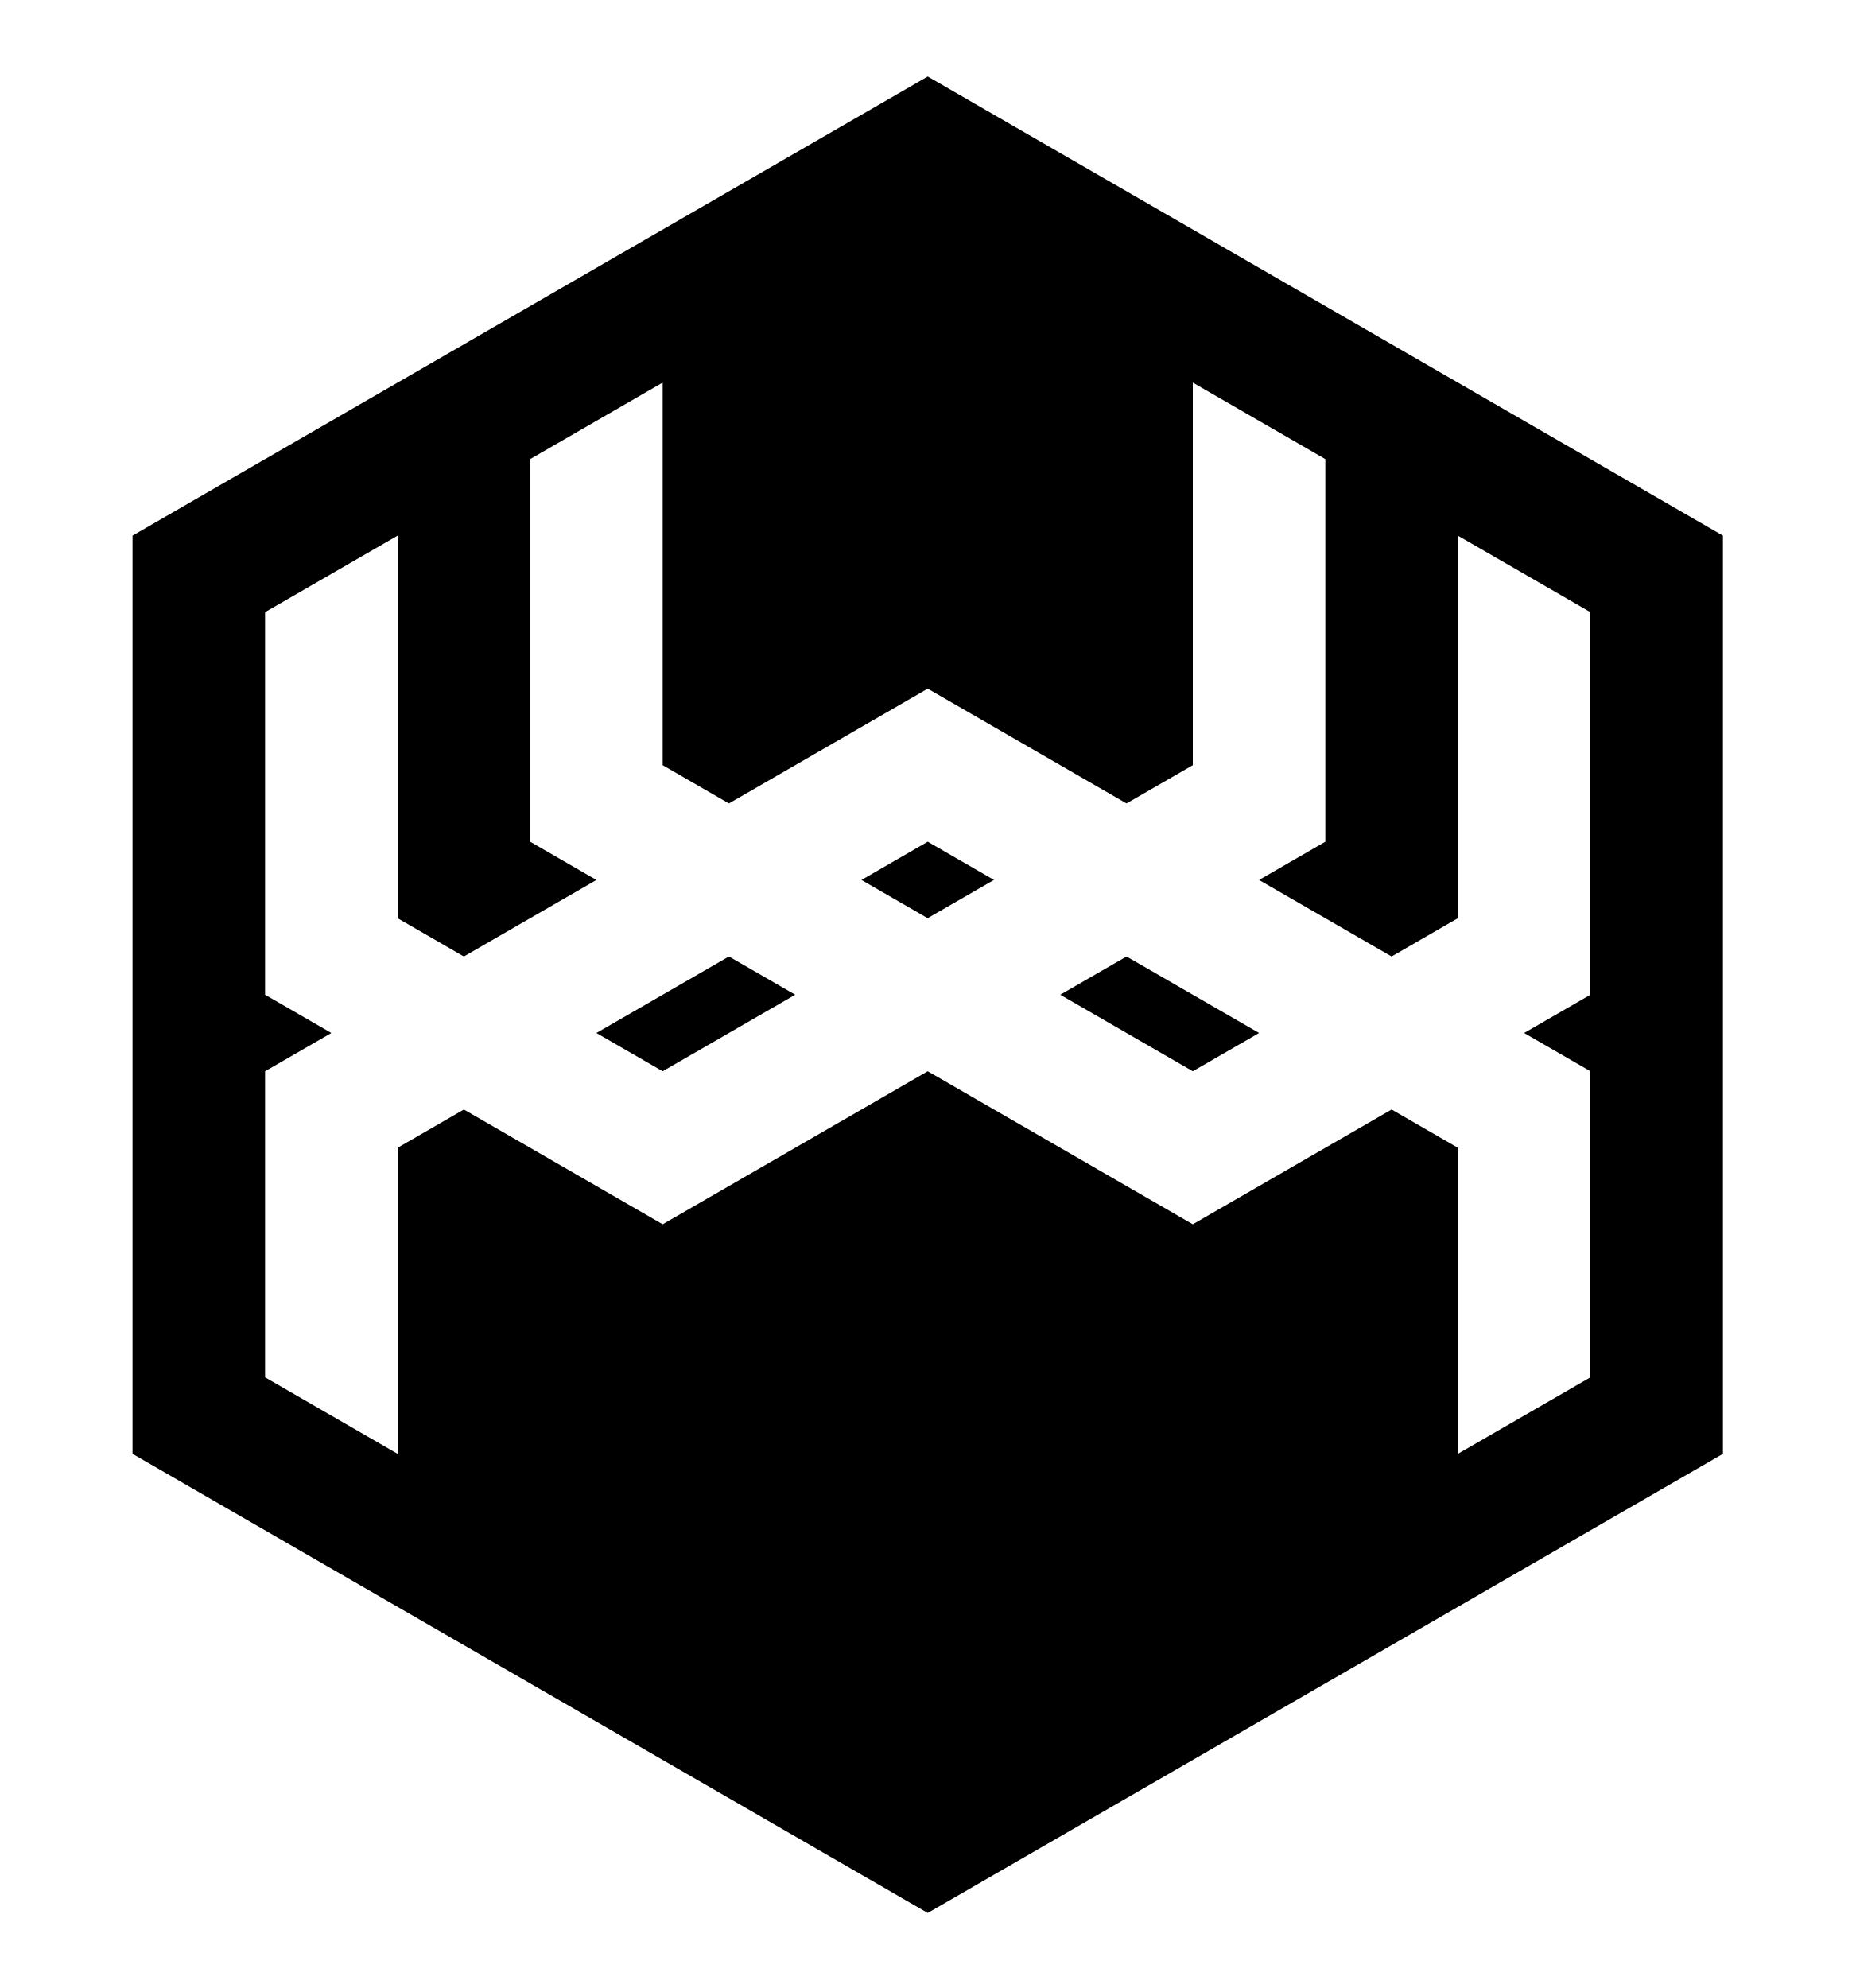
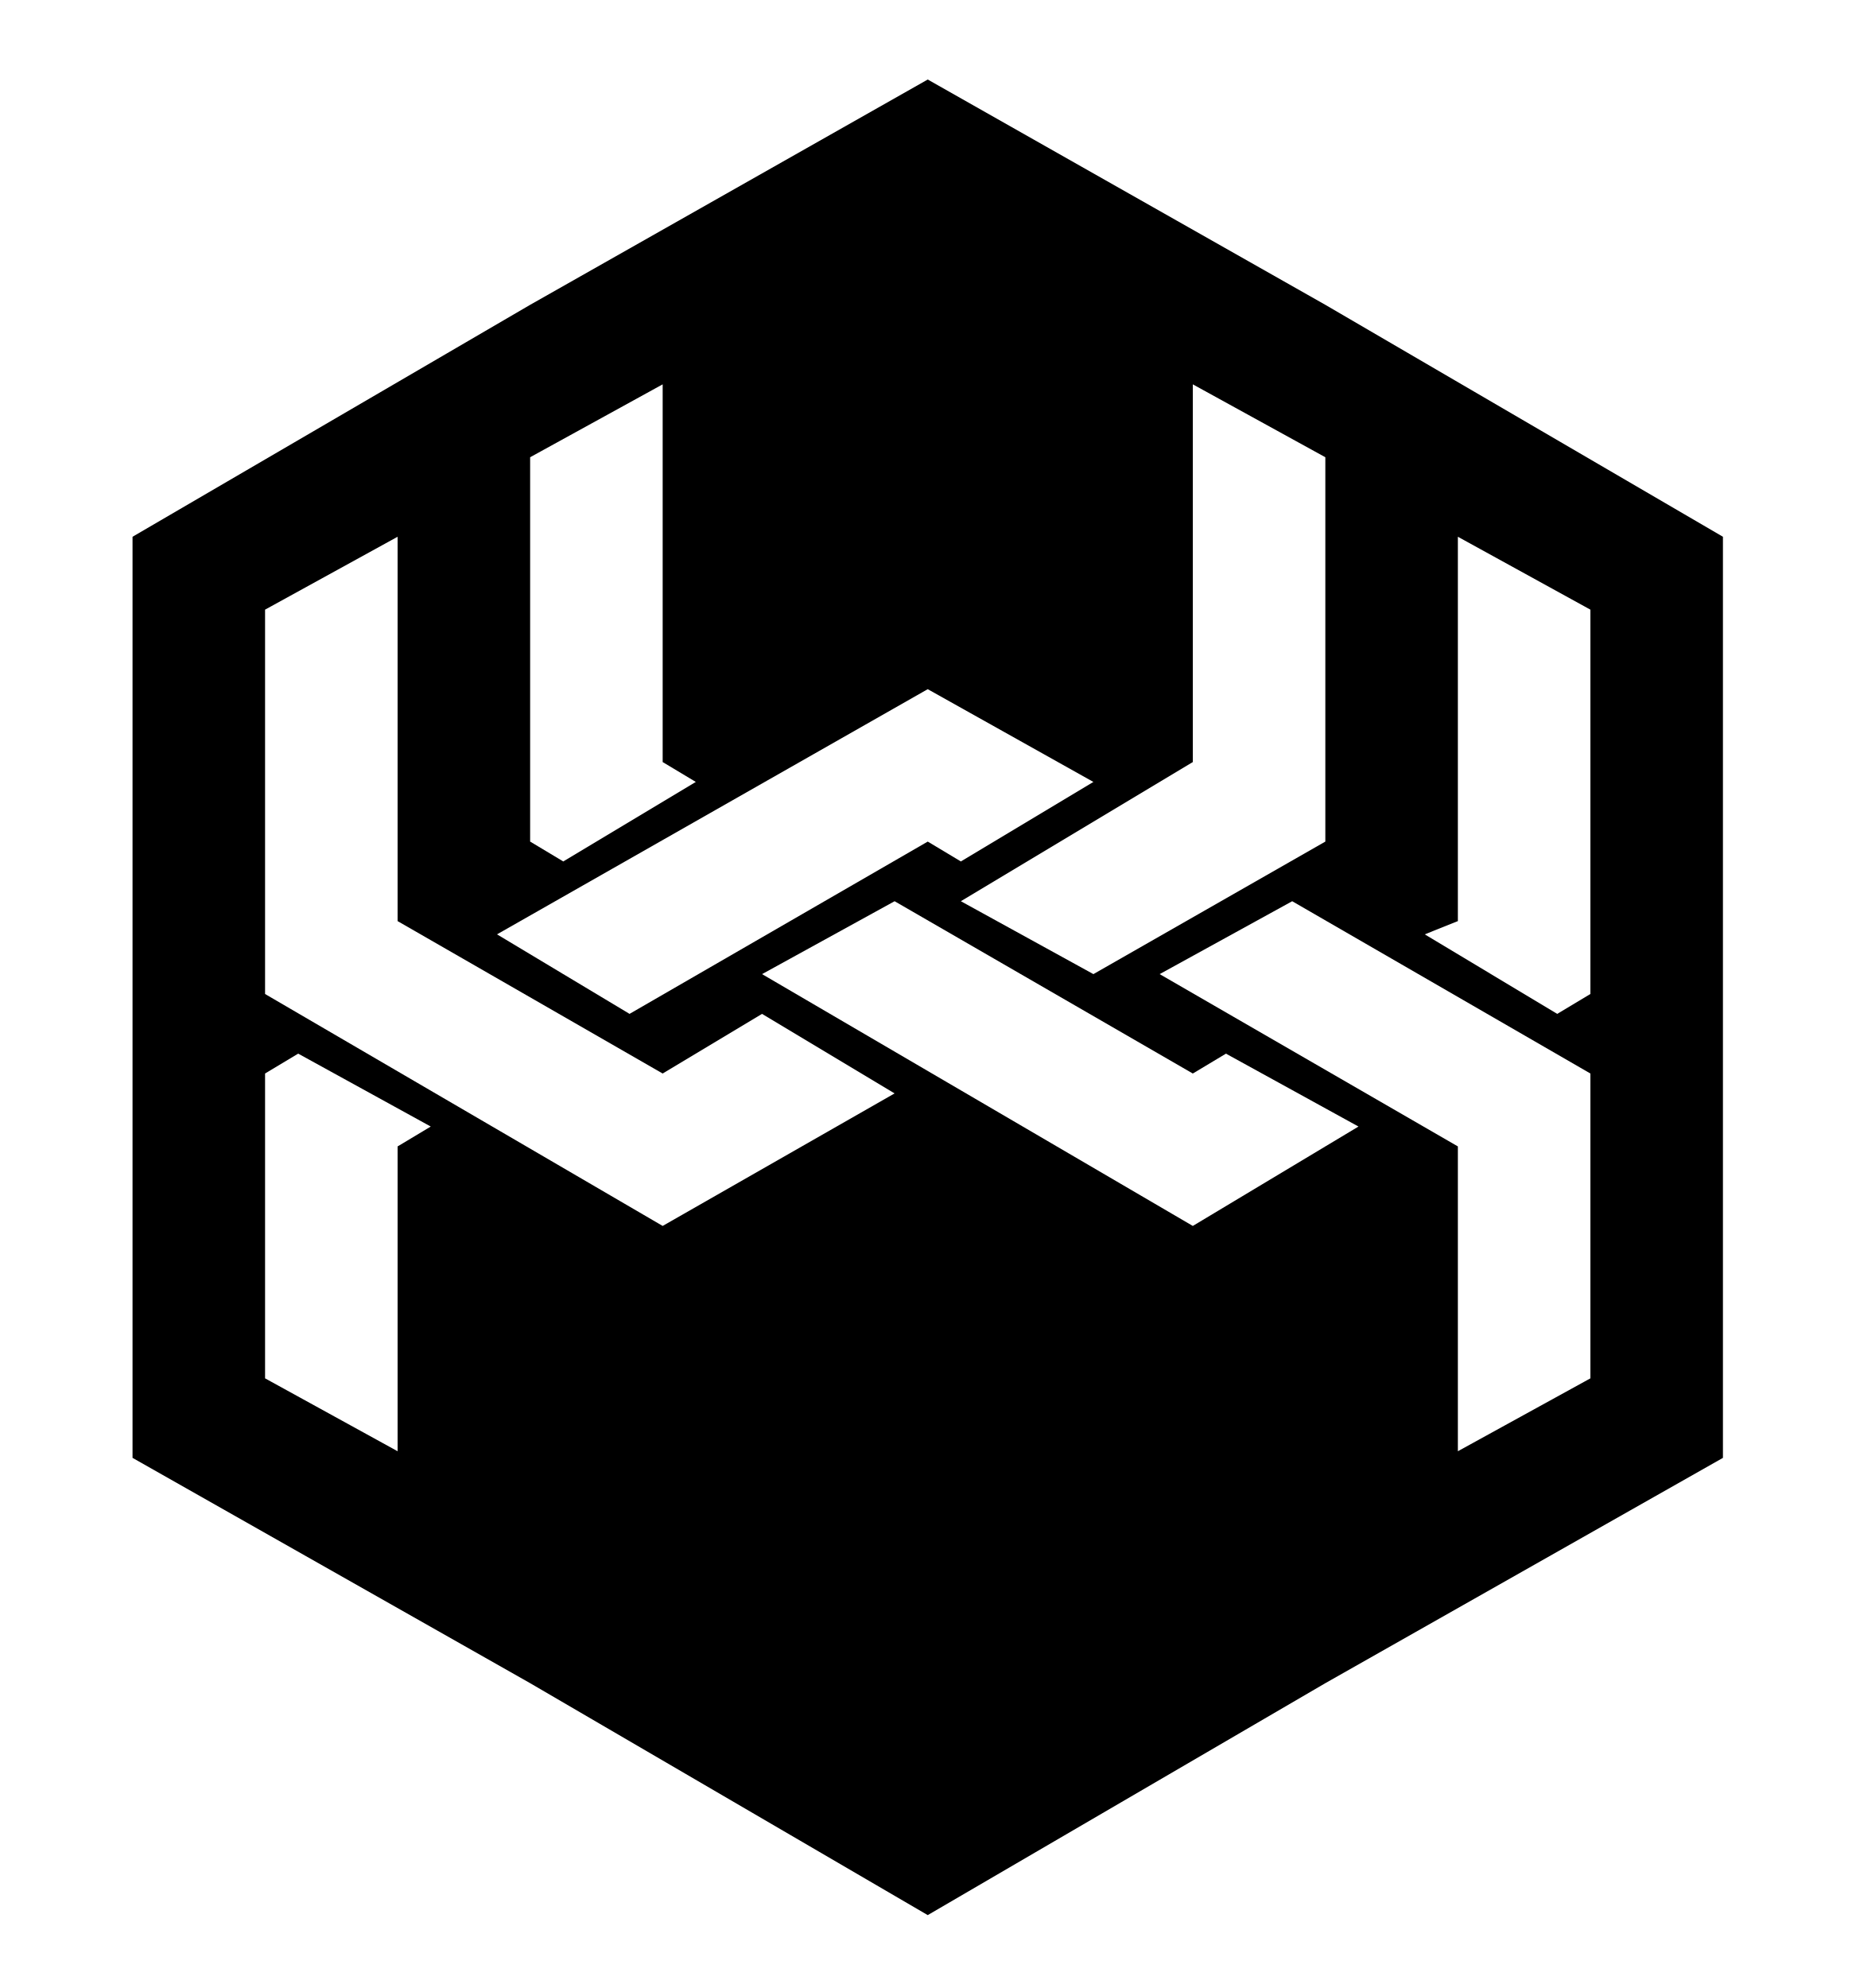
<svg xmlns="http://www.w3.org/2000/svg" style="isolation:isolate" viewBox="0 0 280 300" width="280" height="300">
-   <path d=" M 260 219.393 L 140 288.675 L 20 219.393 L 20 80.829 L 140 11.547 L 260 80.829 L 260 219.393 Z  M 110 144.338 L 90 155.885 L 88.526 155.034 L 100 161.658 L 120 150.111 L 120 150.111 L 120 150.111 L 110 144.338 L 110 144.338 L 110 144.338 Z  M 149.991 132.785 L 140 127.017 L 130 132.791 L 139.988 138.557 L 149.991 132.785 L 149.991 132.785 L 149.991 132.785 Z  M 160 150.111 L 180 161.658 L 190 155.885 L 170 144.338 L 160 150.111 L 160 150.111 L 160 150.111 L 160 150.111 L 160 150.111 Z  M 140 161.658 L 180 184.752 L 210 167.432 L 220 173.205 L 220 219.393 L 240 207.846 L 240 161.658 L 230 155.885 L 240 150.111 L 240 92.376 L 220 80.829 L 220 138.564 L 210 144.338 L 210 144.338 L 190 132.791 L 200 127.017 L 200 69.282 L 180 57.735 L 180 115.47 L 169.997 121.242 L 140 103.923 L 110 121.244 L 100 115.47 L 100 57.735 L 80 69.282 L 80 127.017 L 90 132.791 L 70 144.338 L 60 138.564 L 60 80.829 L 40 92.376 L 40 150.111 L 50 155.885 L 50 155.885 L 40 161.658 L 40 207.846 L 60 219.393 L 60 173.205 L 70 167.432 L 100 184.752 L 140 161.658 L 140 161.658 L 140 161.658 Z " fill-rule="evenodd" fill="rgb(0,0,0)" />
+   <path d=" M 260 220 L 200 254 L 140 289 L 80 254 L 20 220 L 20 150 L 20 81 L 80 46 L 140 12 L 200 46 L 260 81 L 260 150 L 260 220 Z  M 40 208 L 60 219 L 60 173 L 65 170 L 45 159 L 40 162 L 40 208 L 40 208 L 40 208 L 40 208 L 40 208 L 40 208 L 40 208 L 40 208 Z  M 75 141 L 95 153 L 140 127 L 145 130 L 165 118 L 140 104 L 75 141 L 75 141 L 75 141 L 75 141 L 75 141 L 75 141 L 75 141 L 75 141 Z  M 40 92 L 40 150 L 100 185 L 135 165 L 115 153 L 100 162 L 60 139 L 60 81 L 40 92 L 40 92 L 40 92 L 40 92 L 40 92 L 40 92 L 40 92 Z  M 80 69 L 80 127 L 85 130 L 105 118 L 100 115 L 100 58 L 80 69 L 80 69 L 80 69 L 80 69 L 80 69 L 80 69 Z  M 115 147 L 180 185 L 205 170 L 185 159 L 180 162 L 135 136 L 115 147 L 115 147 L 115 147 L 115 147 L 115 147 Z  M 145 136 L 165 147 L 200 127 L 200 69 L 180 58 L 180 115 L 145 136 L 145 136 L 145 136 L 145 136 Z  M 175 147 L 220 173 L 220 219 L 240 208 L 240 162 L 195 136 L 175 147 L 175 147 L 175 147 Z  M 220 81 L 220 139 L 215 141 L 235 153 L 240 150 L 240 92 L 220 81 L 220 81 Z " fill-rule="evenodd" fill="rgb(0,0,0)" />
</svg>
